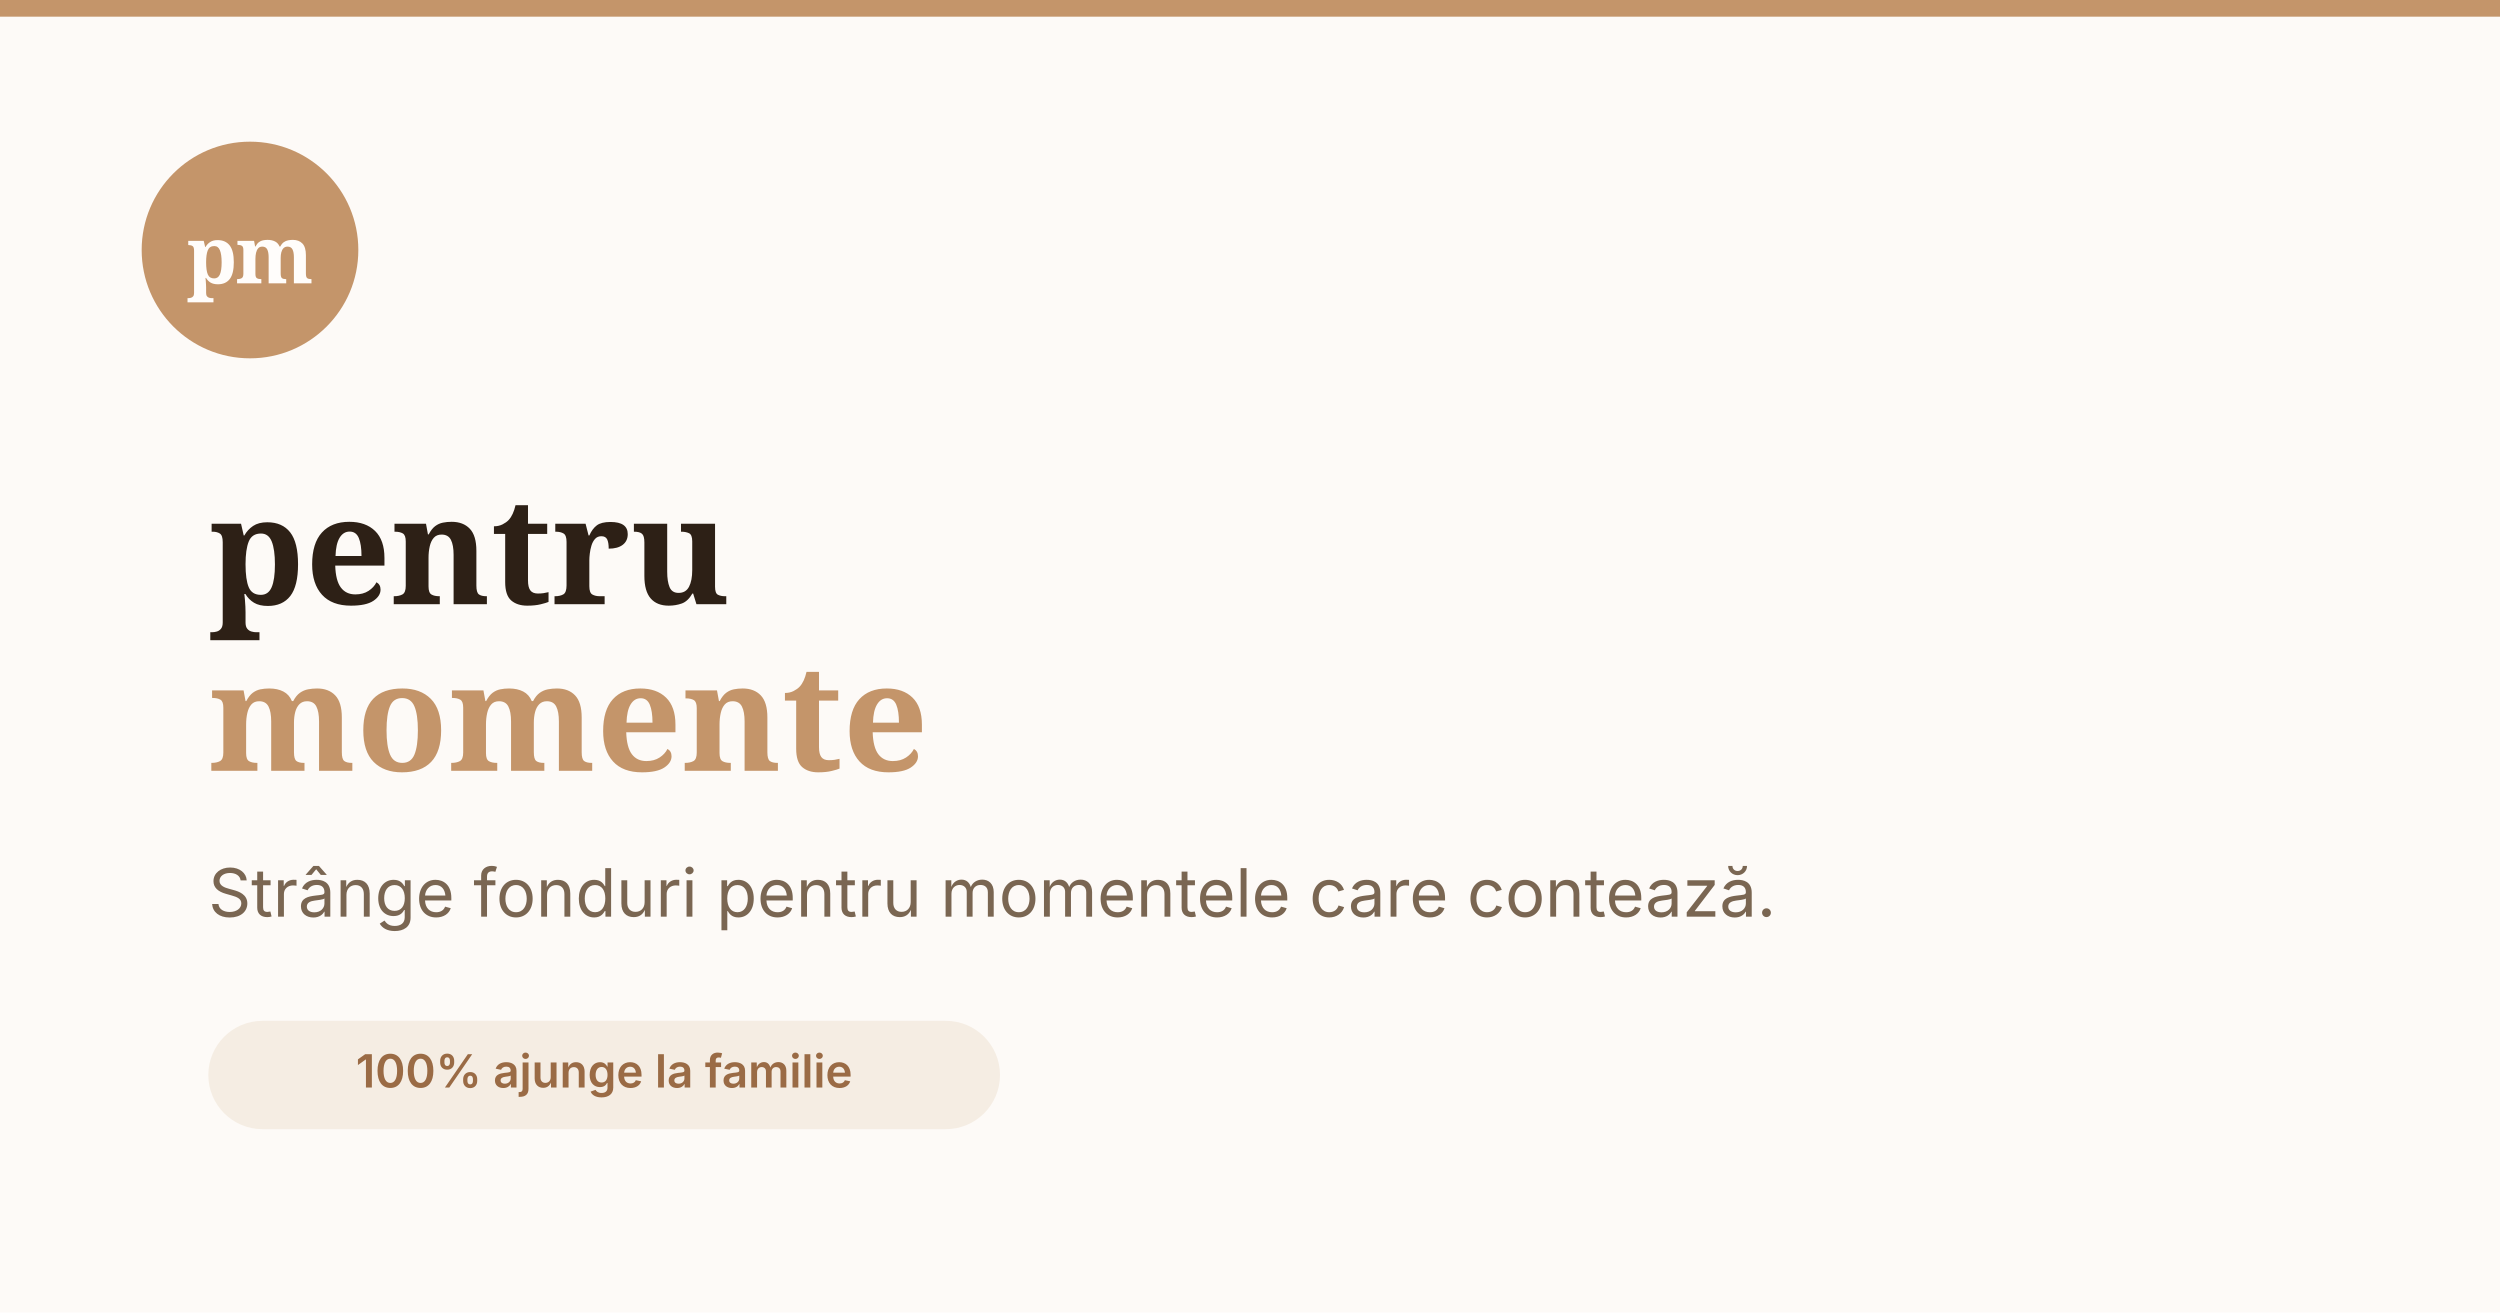
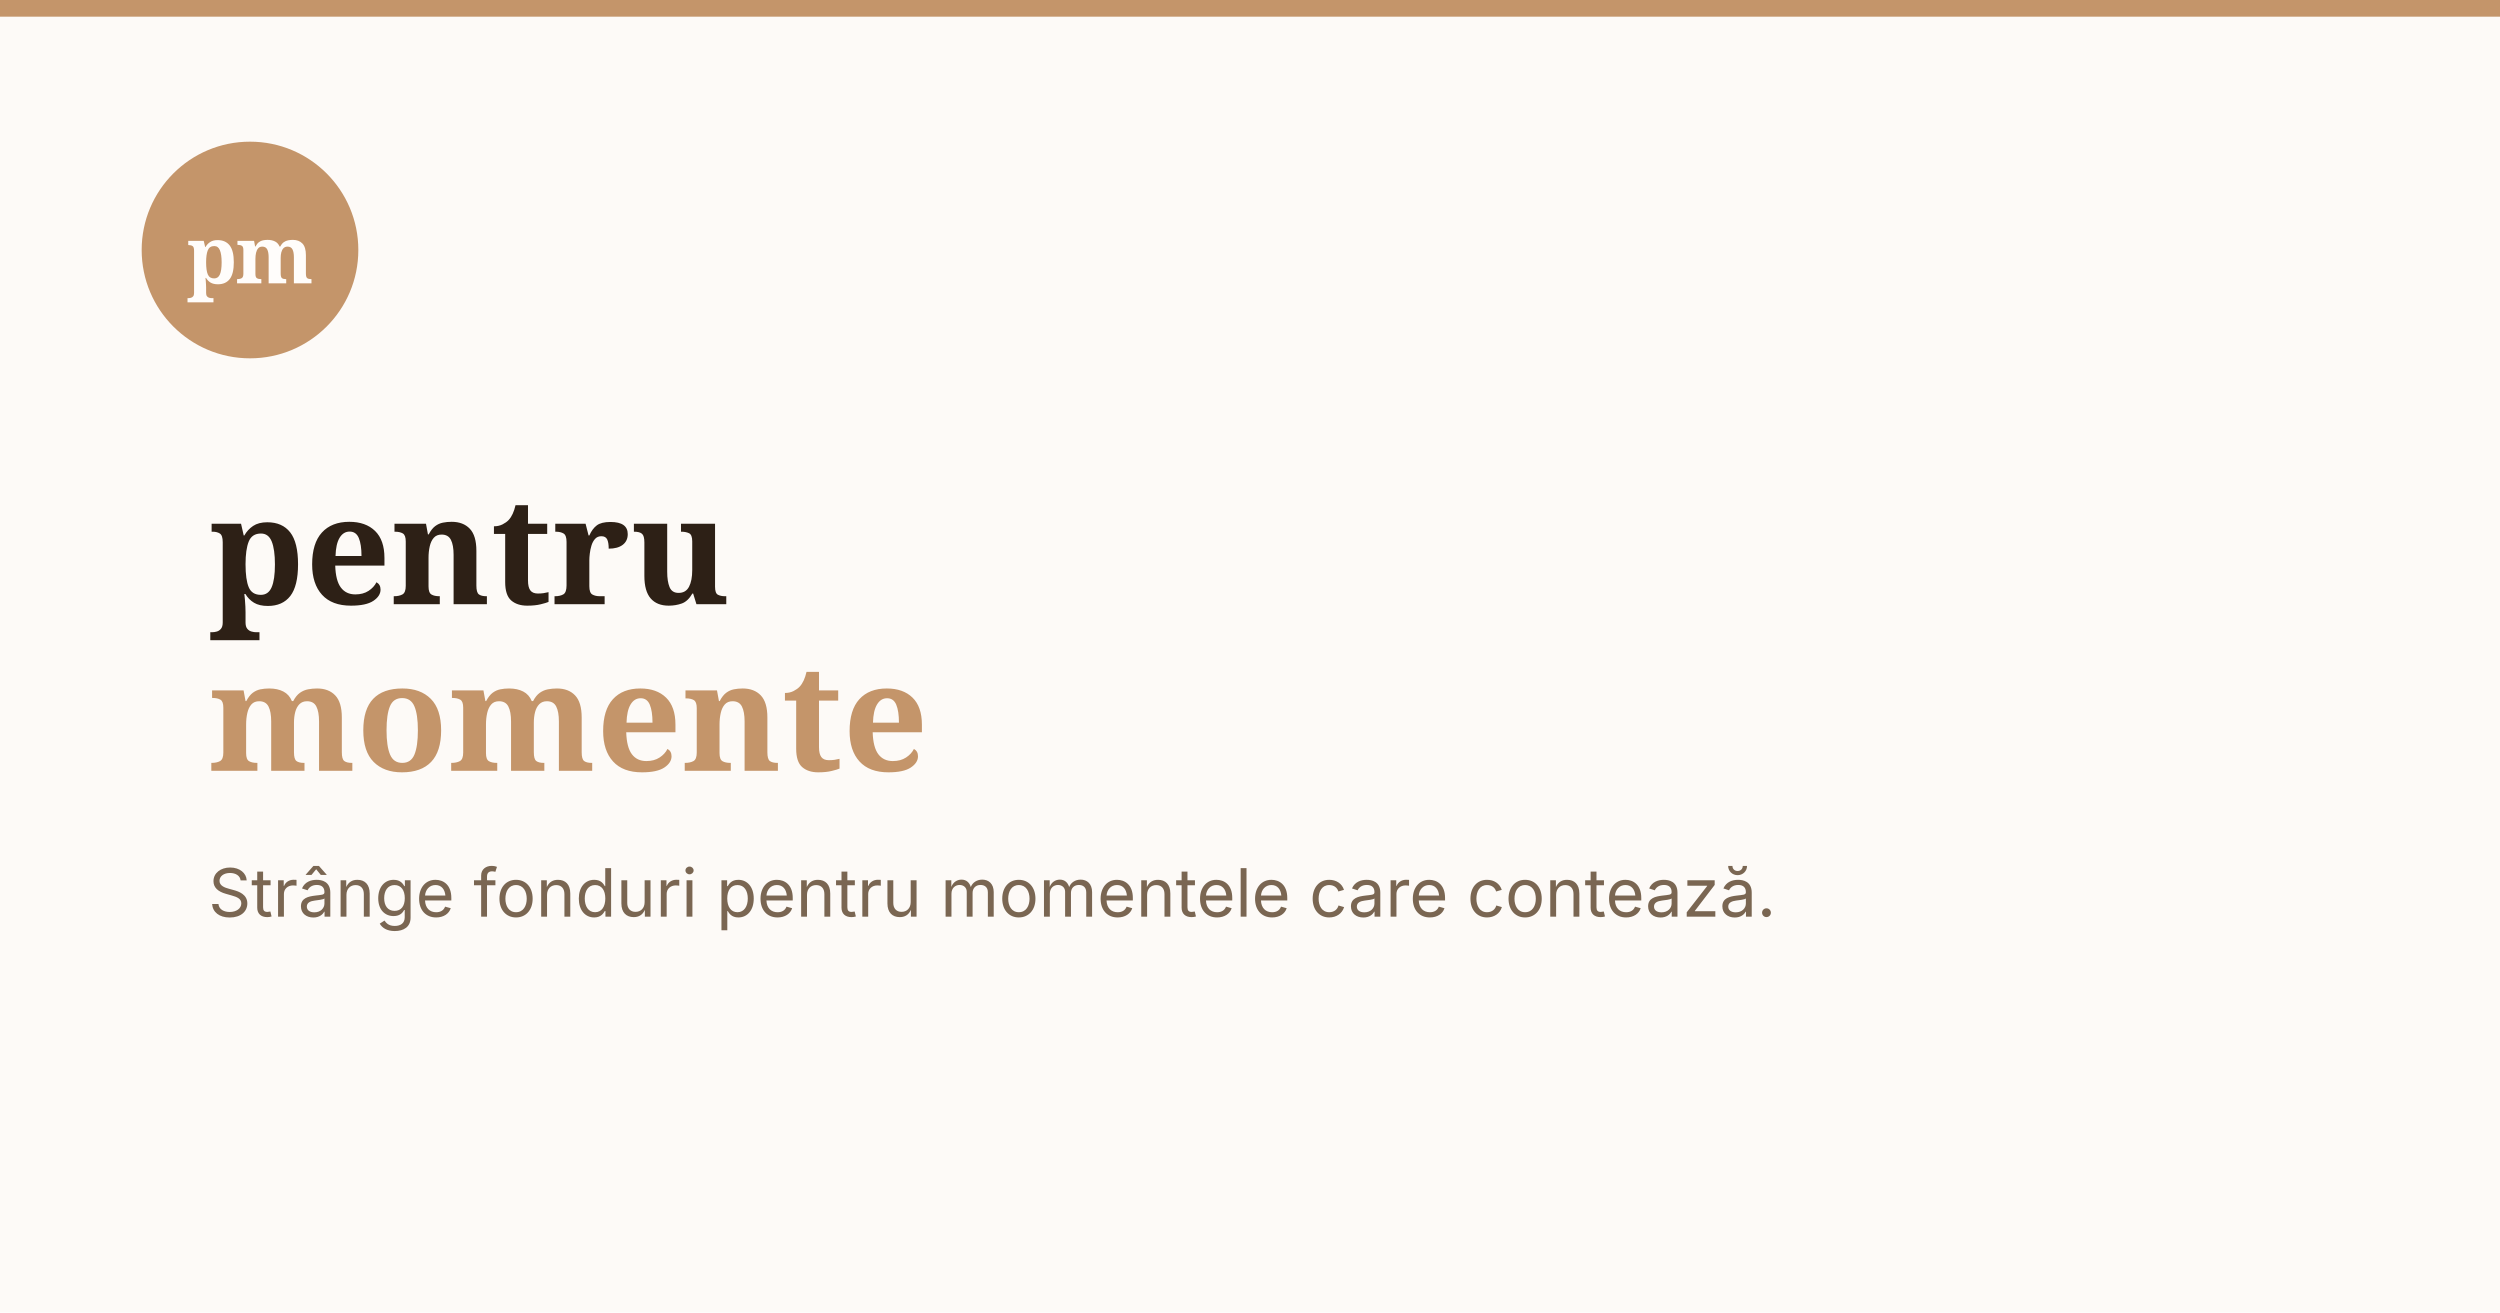
<svg xmlns="http://www.w3.org/2000/svg" viewBox="0 0 1200 630" fill="none">
  <rect width="1200" height="630" fill="#FDFAF7" />
  <rect width="1200" height="8" fill="#C4956A" />
  <circle cx="120" cy="120" r="52" fill="#C4956A" />
  <text x="120" y="136" font-family="Georgia, serif" font-size="38" font-weight="700" fill="#FFFDFB" text-anchor="middle" letter-spacing="-1">pm</text>
  <text x="100" y="290" font-family="Georgia, serif" font-size="72" font-weight="700" fill="#2D2016">pentru</text>
  <text x="100" y="370" font-family="Georgia, serif" font-size="72" font-weight="700" fill="#C4956A">momente</text>
  <text x="100" y="440" font-family="-apple-system, sans-serif" font-size="32" fill="#7A6652">Strânge fonduri pentru momentele care contează.</text>
-   <rect x="100" y="490" width="380" height="52" rx="26" fill="#F5EDE3" />
-   <text x="290" y="522" font-family="-apple-system, sans-serif" font-size="22" font-weight="600" fill="#9A6B45" text-anchor="middle">100% ajunge la familie</text>
</svg>
